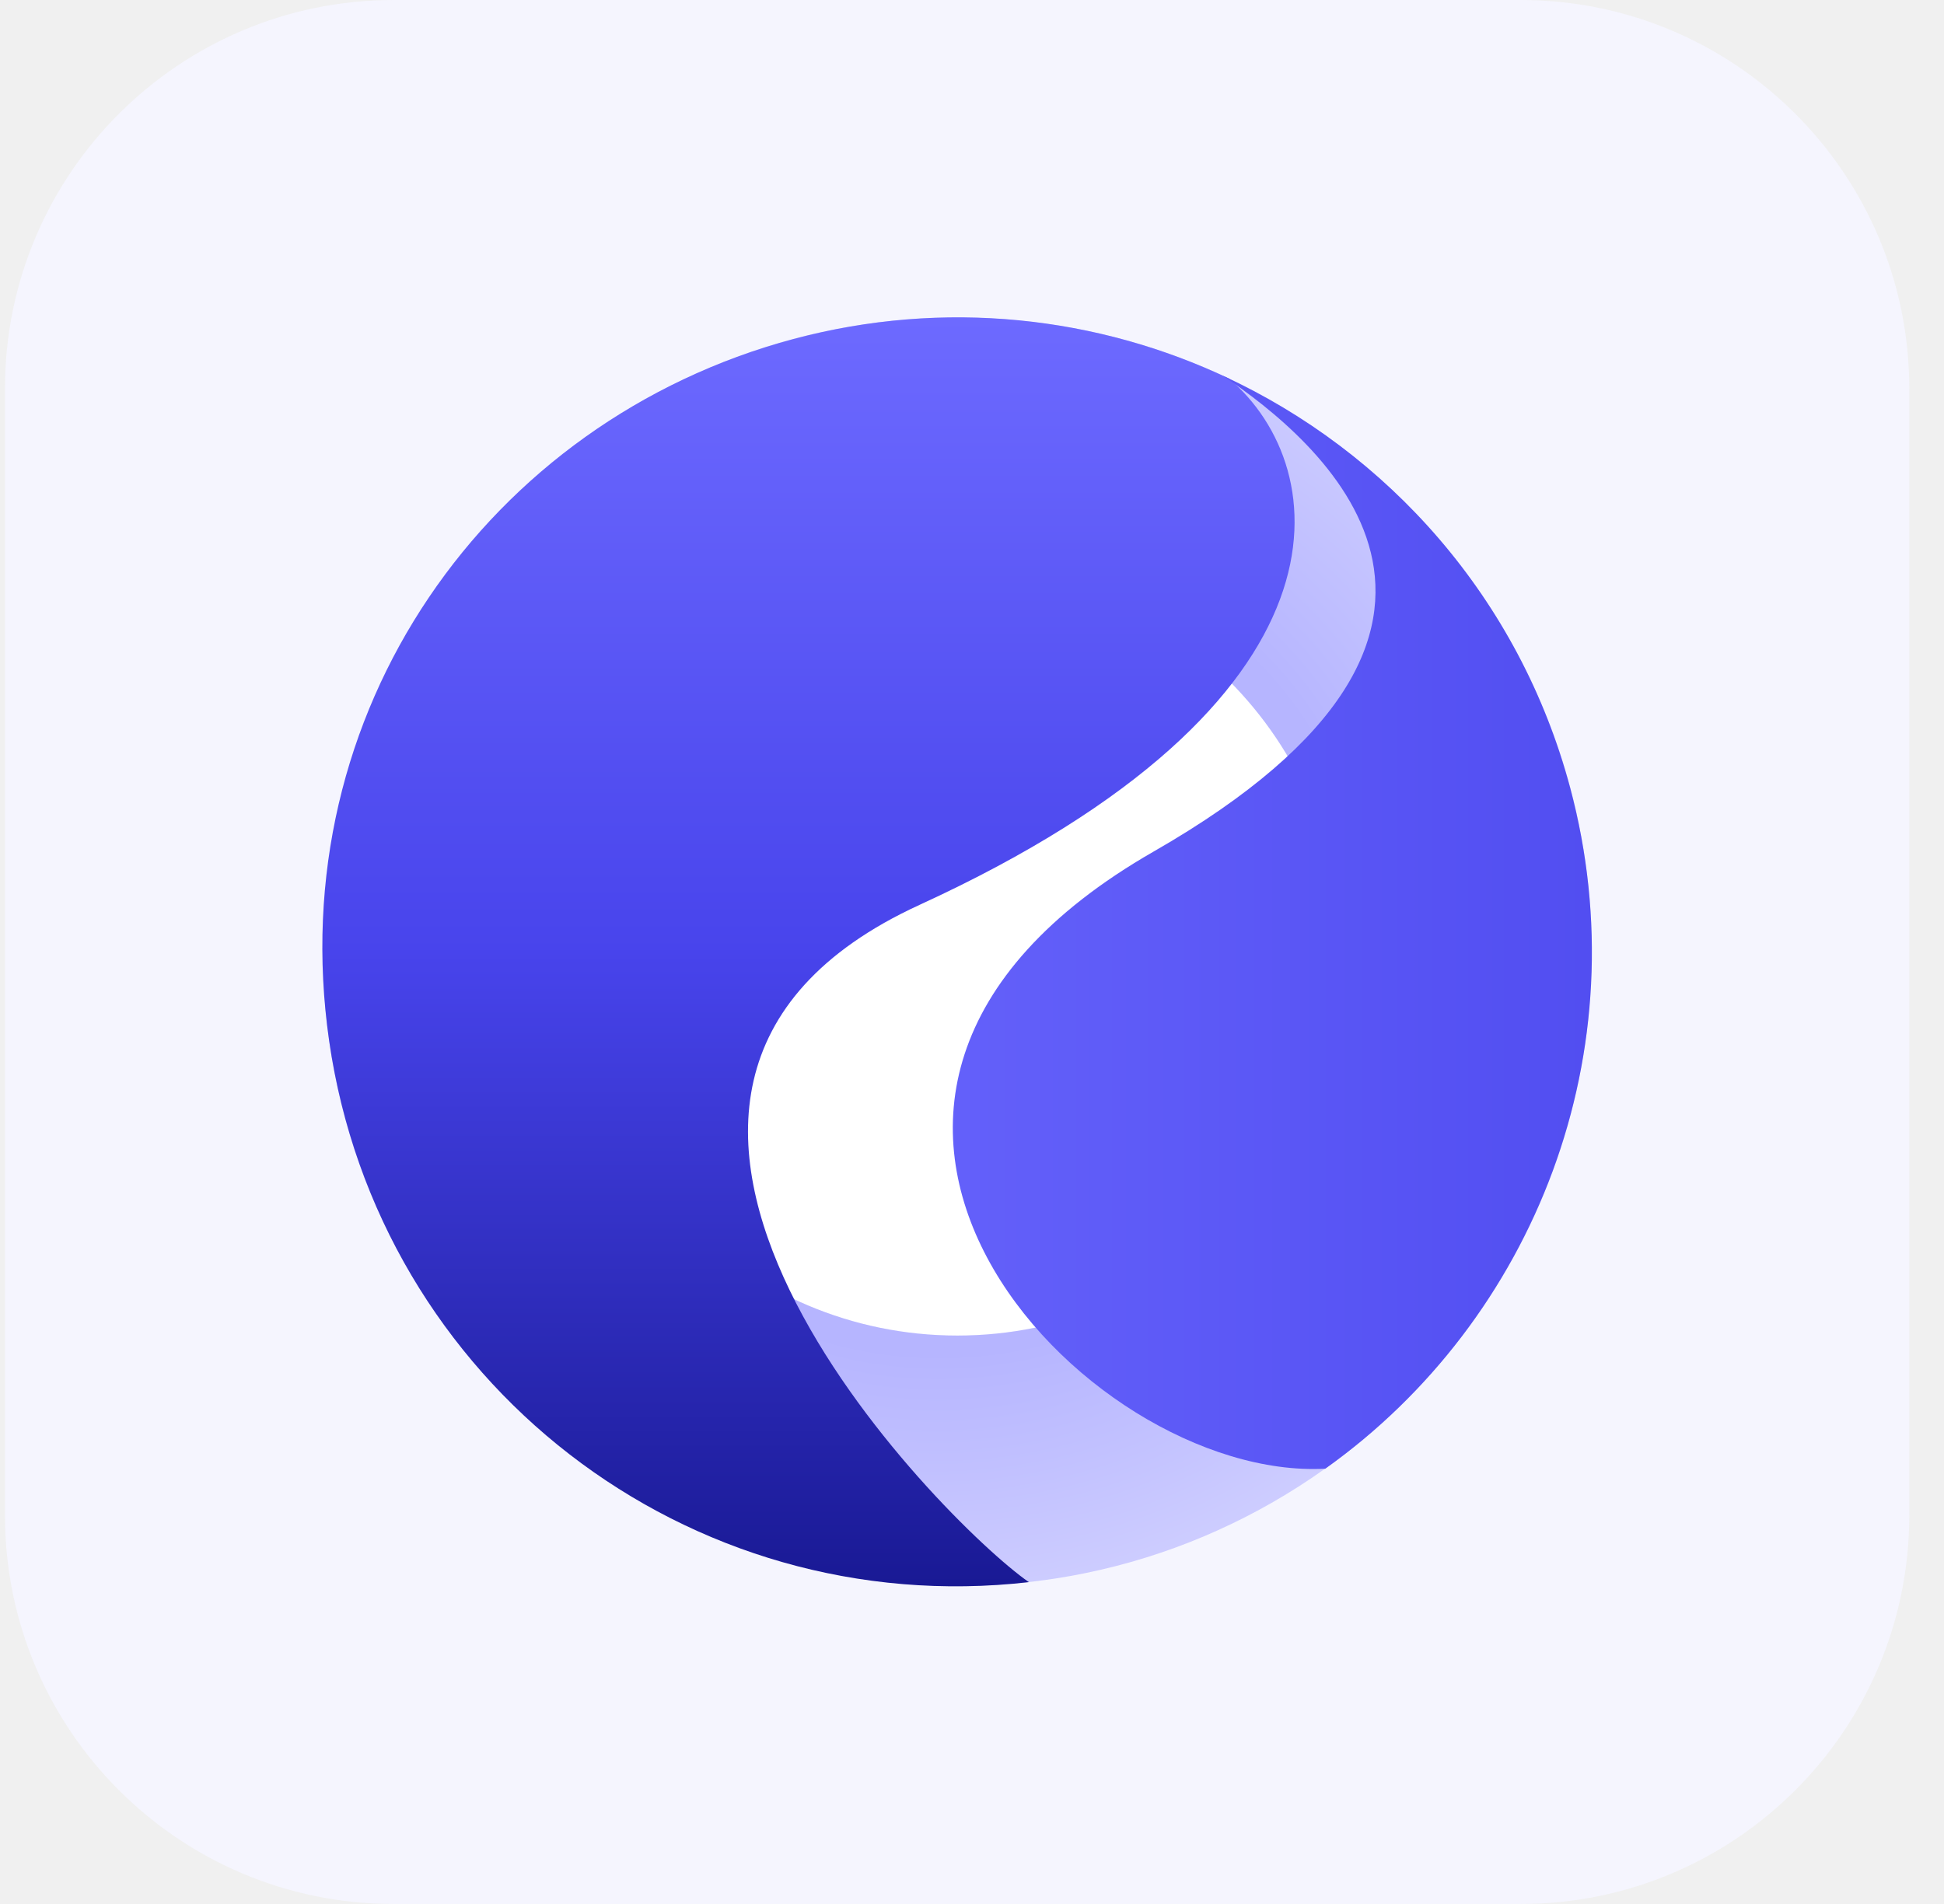
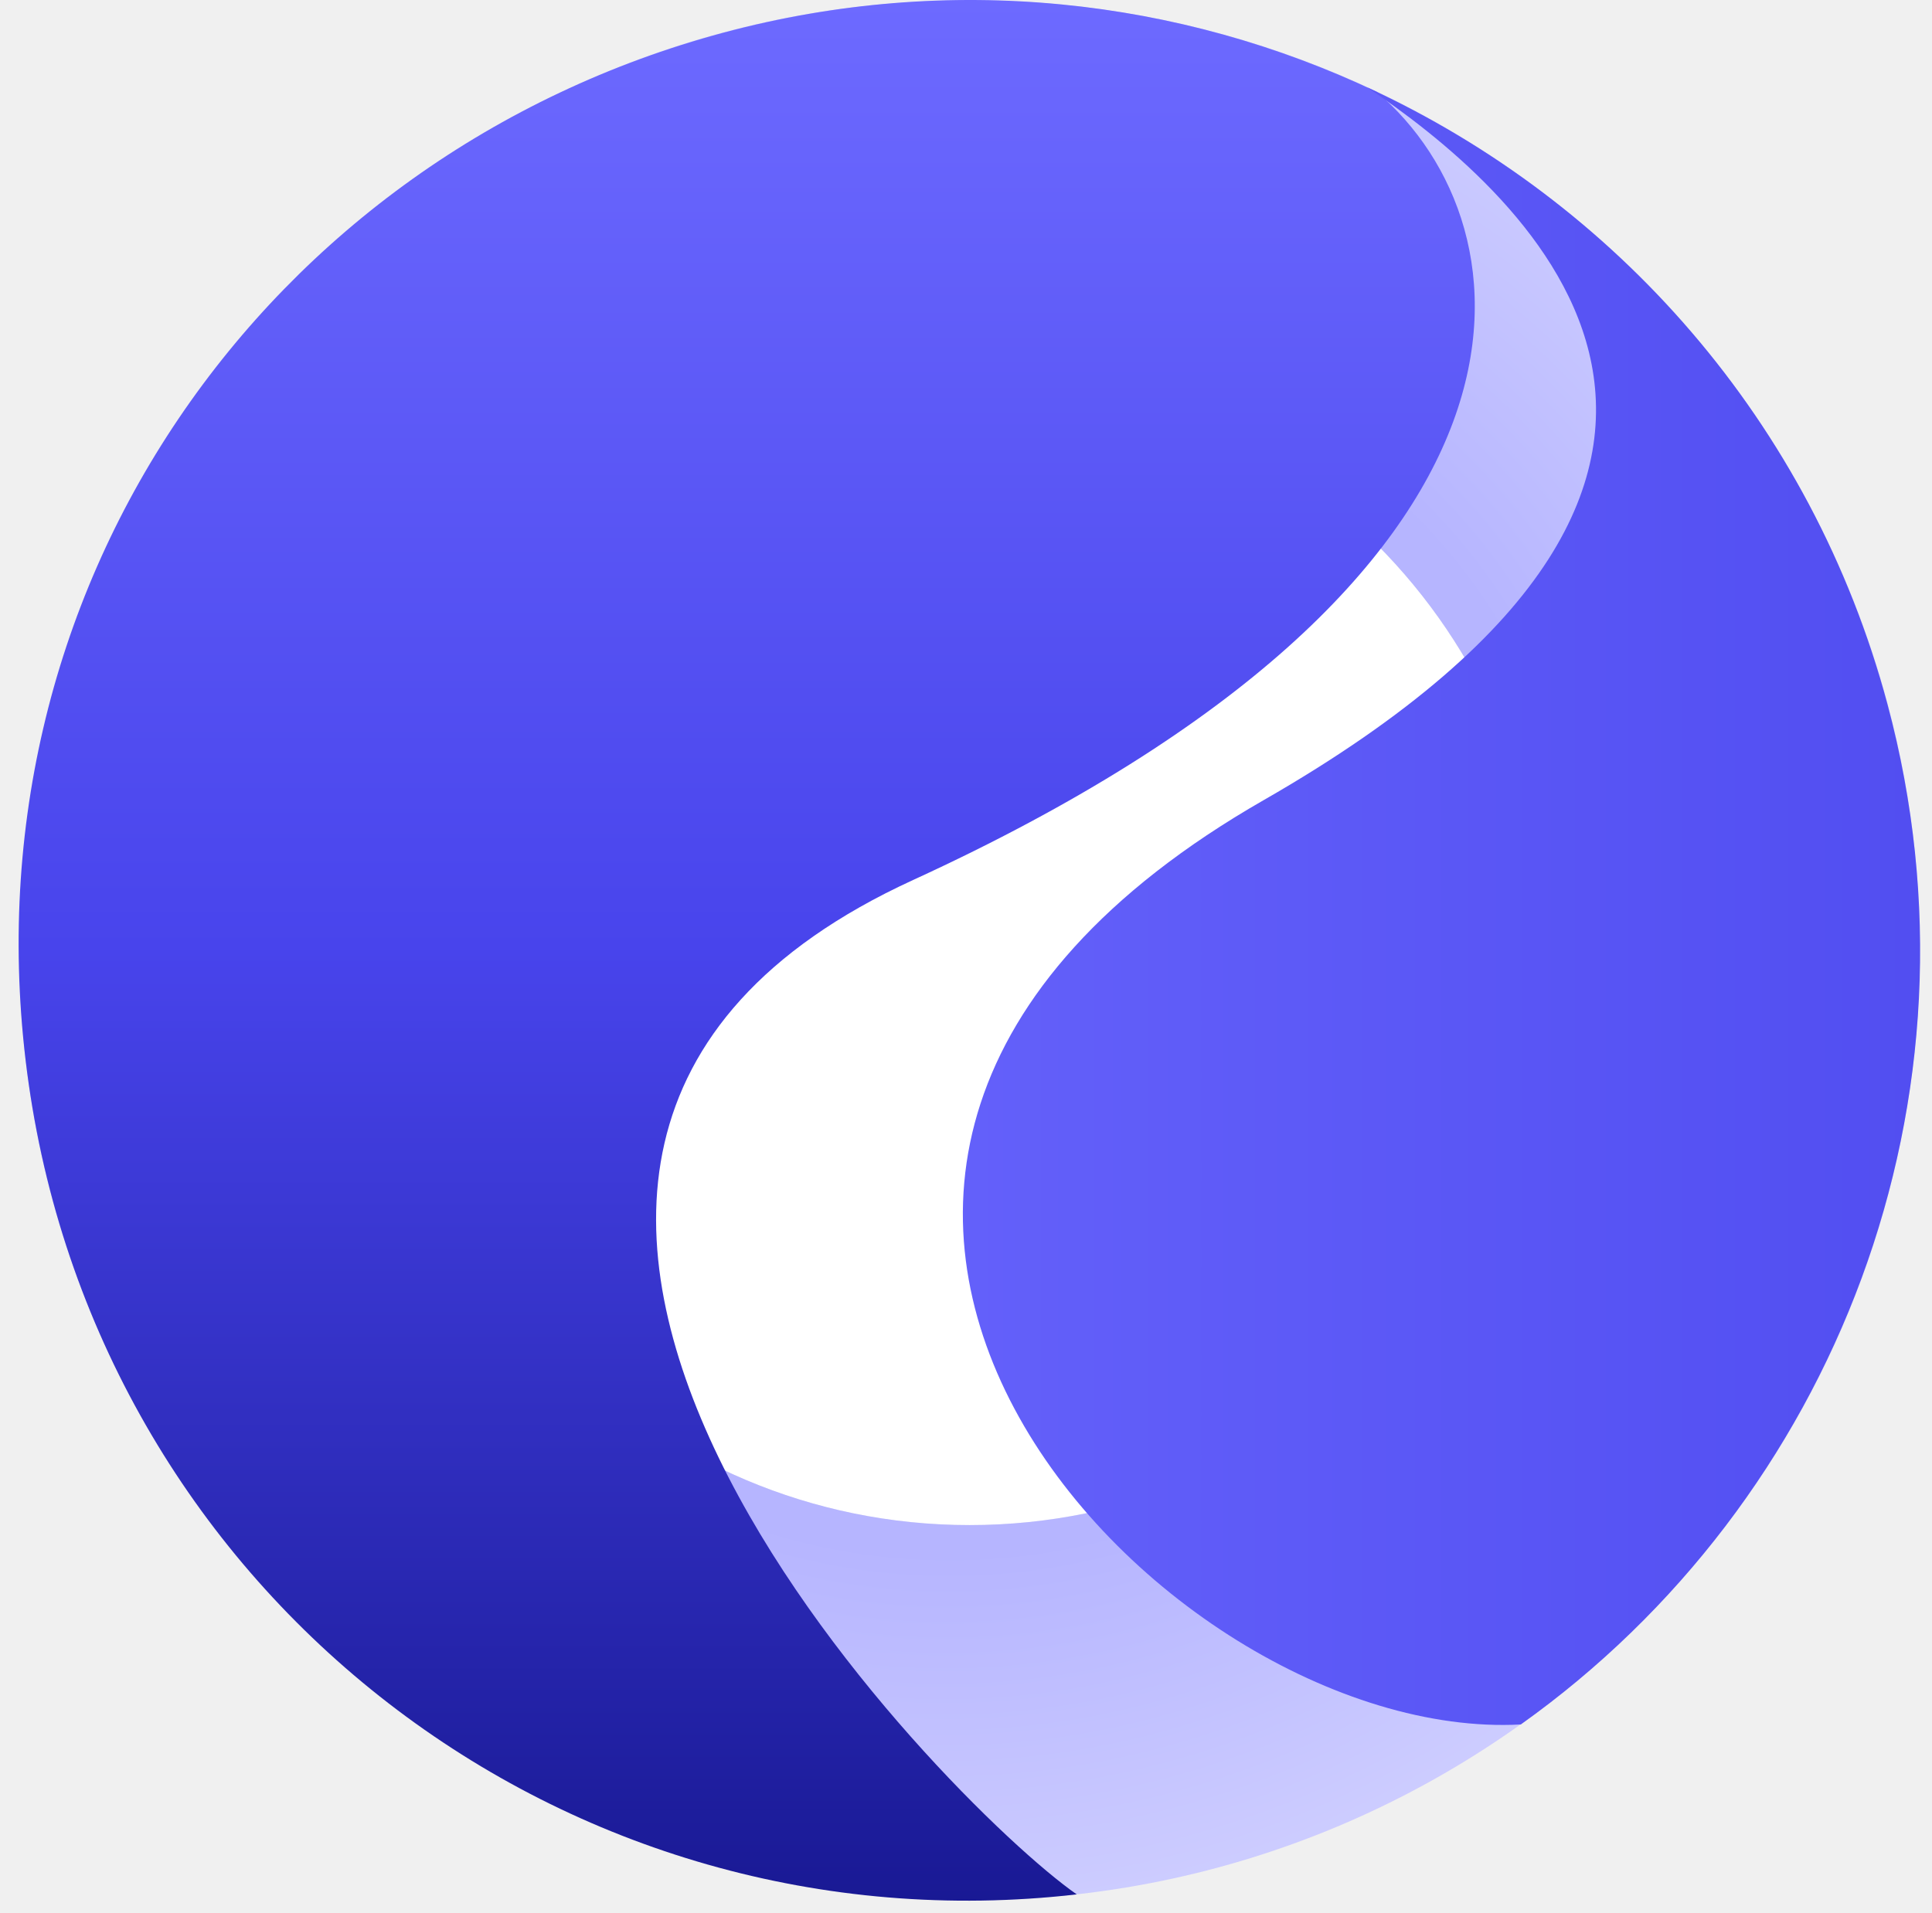
- <svg xmlns="http://www.w3.org/2000/svg" width="49" height="48" viewBox="0 0 49 48" fill="none">
-   <g id="Frame 307">
-     <rect x="0.125" width="48" height="48" rx="9.8" fill="#F5F5FE" />
-     <g id="Group 465">
-       <path id="Subtract" fill-rule="evenodd" clip-rule="evenodd" d="M24.13 33.669C18.787 33.669 14.456 29.338 14.456 23.995C14.456 18.651 18.787 14.32 24.13 14.32C29.474 14.32 33.805 18.651 33.805 23.995C33.805 29.338 29.474 33.669 24.13 33.669Z" fill="white" />
-       <path id="Ellipse 39 (Stroke)" fill-rule="evenodd" clip-rule="evenodd" d="M14.456 23.995C14.456 29.338 18.787 33.67 24.131 33.67C29.474 33.67 33.805 29.338 33.805 23.995C33.805 18.651 29.474 14.32 24.131 14.32C18.787 14.32 14.456 18.651 14.456 23.995ZM8.14 23.995C8.14 32.826 15.299 39.985 24.13 39.985C32.962 39.985 40.121 32.826 40.121 23.995C40.121 15.163 32.962 8.004 24.131 8.004C15.299 8.004 8.14 15.163 8.14 23.995Z" fill="url(#paint0_radial_527_5449)" />
-       <path id="Intersect" fill-rule="evenodd" clip-rule="evenodd" d="M25.933 39.886C23.74 38.361 12.975 27.494 23.178 22.812C34.342 17.69 33.644 11.807 30.979 9.544C27.67 7.974 23.807 7.527 19.992 8.549C12.302 10.609 7.099 17.954 8.296 26.238C9.542 34.858 17.329 40.872 25.933 39.886Z" fill="url(#paint1_linear_527_5449)" />
-       <path id="Intersect_2" fill-rule="evenodd" clip-rule="evenodd" d="M30.823 9.472C33.181 11.067 38.995 15.78 29.078 21.468C18.214 27.699 27.31 37.355 33.406 37.026C38.689 33.264 41.353 26.488 39.576 19.856C38.297 15.081 34.986 11.393 30.823 9.472Z" fill="url(#paint2_linear_527_5449)" />
-     </g>
-   </g>
+ <svg xmlns="http://www.w3.org/2000/svg" width="101" height="100" viewBox="0 0 101 100" fill="none">
+   <path fill-rule="evenodd" clip-rule="evenodd" d="M50.689 79.746C34.09 79.746 20.633 66.289 20.633 49.689C20.633 33.09 34.09 19.633 50.69 19.633C67.289 19.633 80.746 33.09 80.746 49.69C80.746 66.289 67.289 79.746 50.689 79.746Z" fill="white" />
+   <path fill-rule="evenodd" clip-rule="evenodd" d="M20.633 49.69C20.633 66.289 34.09 79.746 50.689 79.746C67.289 79.746 80.746 66.289 80.746 49.69C80.746 33.09 67.289 19.633 50.689 19.633C34.09 19.633 20.633 33.09 20.633 49.69ZM1.012 49.69C1.012 77.125 23.253 99.367 50.689 99.367C78.125 99.367 100.367 77.125 100.367 49.69C100.367 22.254 78.125 0.012 50.689 0.012C23.253 0.012 1.012 22.254 1.012 49.69Z" fill="url(#paint0_radial_1_27)" />
+   <path fill-rule="evenodd" clip-rule="evenodd" d="M56.289 99.057C49.477 94.322 16.033 60.559 47.732 46.016C82.413 30.104 80.245 11.829 71.966 4.798C61.685 -0.08 49.685 -1.471 37.832 1.705C13.944 8.106 -2.191 30.857 1.499 56.66C5.333 83.472 29.561 102.122 56.289 99.057Z" fill="url(#paint1_linear_1_27)" />
+   <path fill-rule="evenodd" clip-rule="evenodd" d="M71.481 4.571C78.808 9.527 96.869 24.169 66.062 41.838C32.31 61.196 60.567 91.196 79.504 90.172C95.917 78.487 104.195 57.436 98.674 36.832C94.699 21.998 84.414 10.54 71.481 4.571Z" fill="url(#paint2_linear_1_27)" />
  <defs>
-     <radialGradient id="paint0_radial_527_5449" cx="0" cy="0" r="1" gradientUnits="userSpaceOnUse" gradientTransform="translate(24.1304 23.9948) rotate(-29.6192) scale(20.8367 19.9519)">
+     <radialGradient id="paint0_radial_1_27" cx="0" cy="0" r="1" gradientUnits="userSpaceOnUse" gradientTransform="translate(50.6894 49.6895) rotate(-29.6192) scale(64.7322 61.9832)">
      <stop offset="0.5" stop-color="#B6B5FF" />
      <stop offset="1" stop-color="#DCDCFF" />
    </radialGradient>
-     <linearGradient id="paint1_linear_527_5449" x1="20.378" y1="8" x2="20.378" y2="39.991" gradientUnits="userSpaceOnUse">
+     <linearGradient id="paint1_linear_1_27" x1="39.036" y1="0" x2="39.036" y2="99.386" gradientUnits="userSpaceOnUse">
      <stop stop-color="#6D6AFF" />
      <stop offset="0.5" stop-color="#4844EC" />
      <stop offset="1" stop-color="#191994" />
    </linearGradient>
-     <linearGradient id="paint2_linear_527_5449" x1="49.138" y1="26.539" x2="15.003" y2="26.539" gradientUnits="userSpaceOnUse">
+     <linearGradient id="paint2_linear_1_27" x1="128.38" y1="57.594" x2="22.334" y2="57.594" gradientUnits="userSpaceOnUse">
      <stop stop-color="#4844EC" />
      <stop offset="1" stop-color="#6D6AFF" />
    </linearGradient>
  </defs>
</svg>
